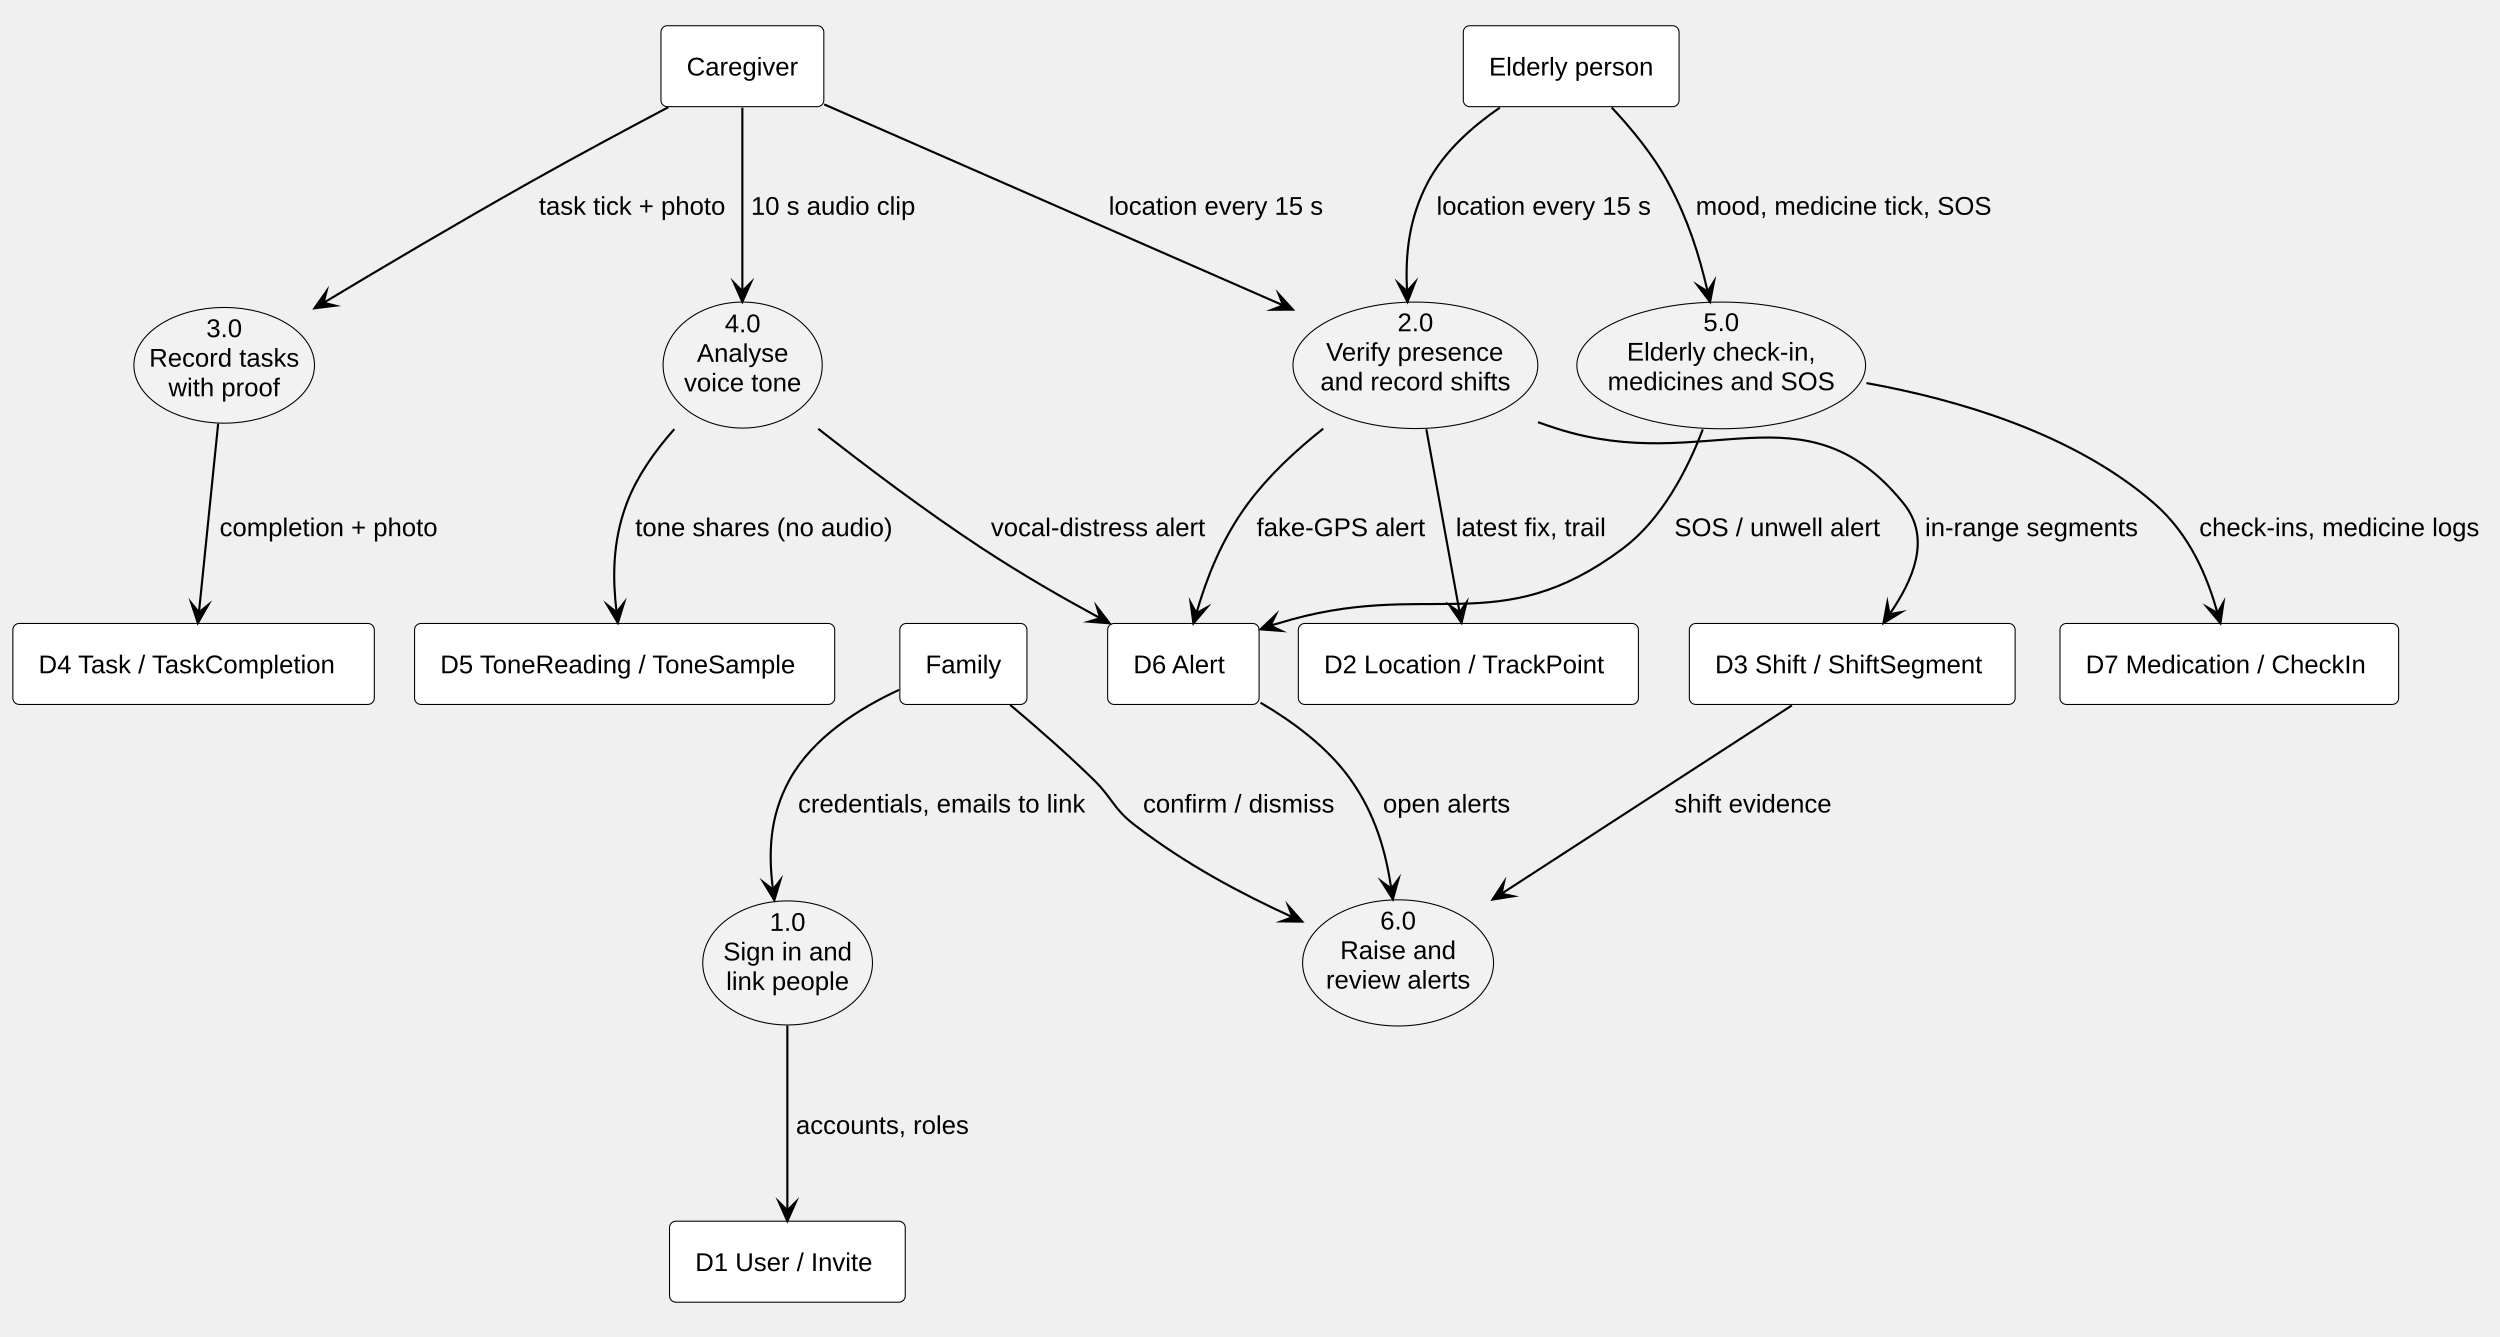
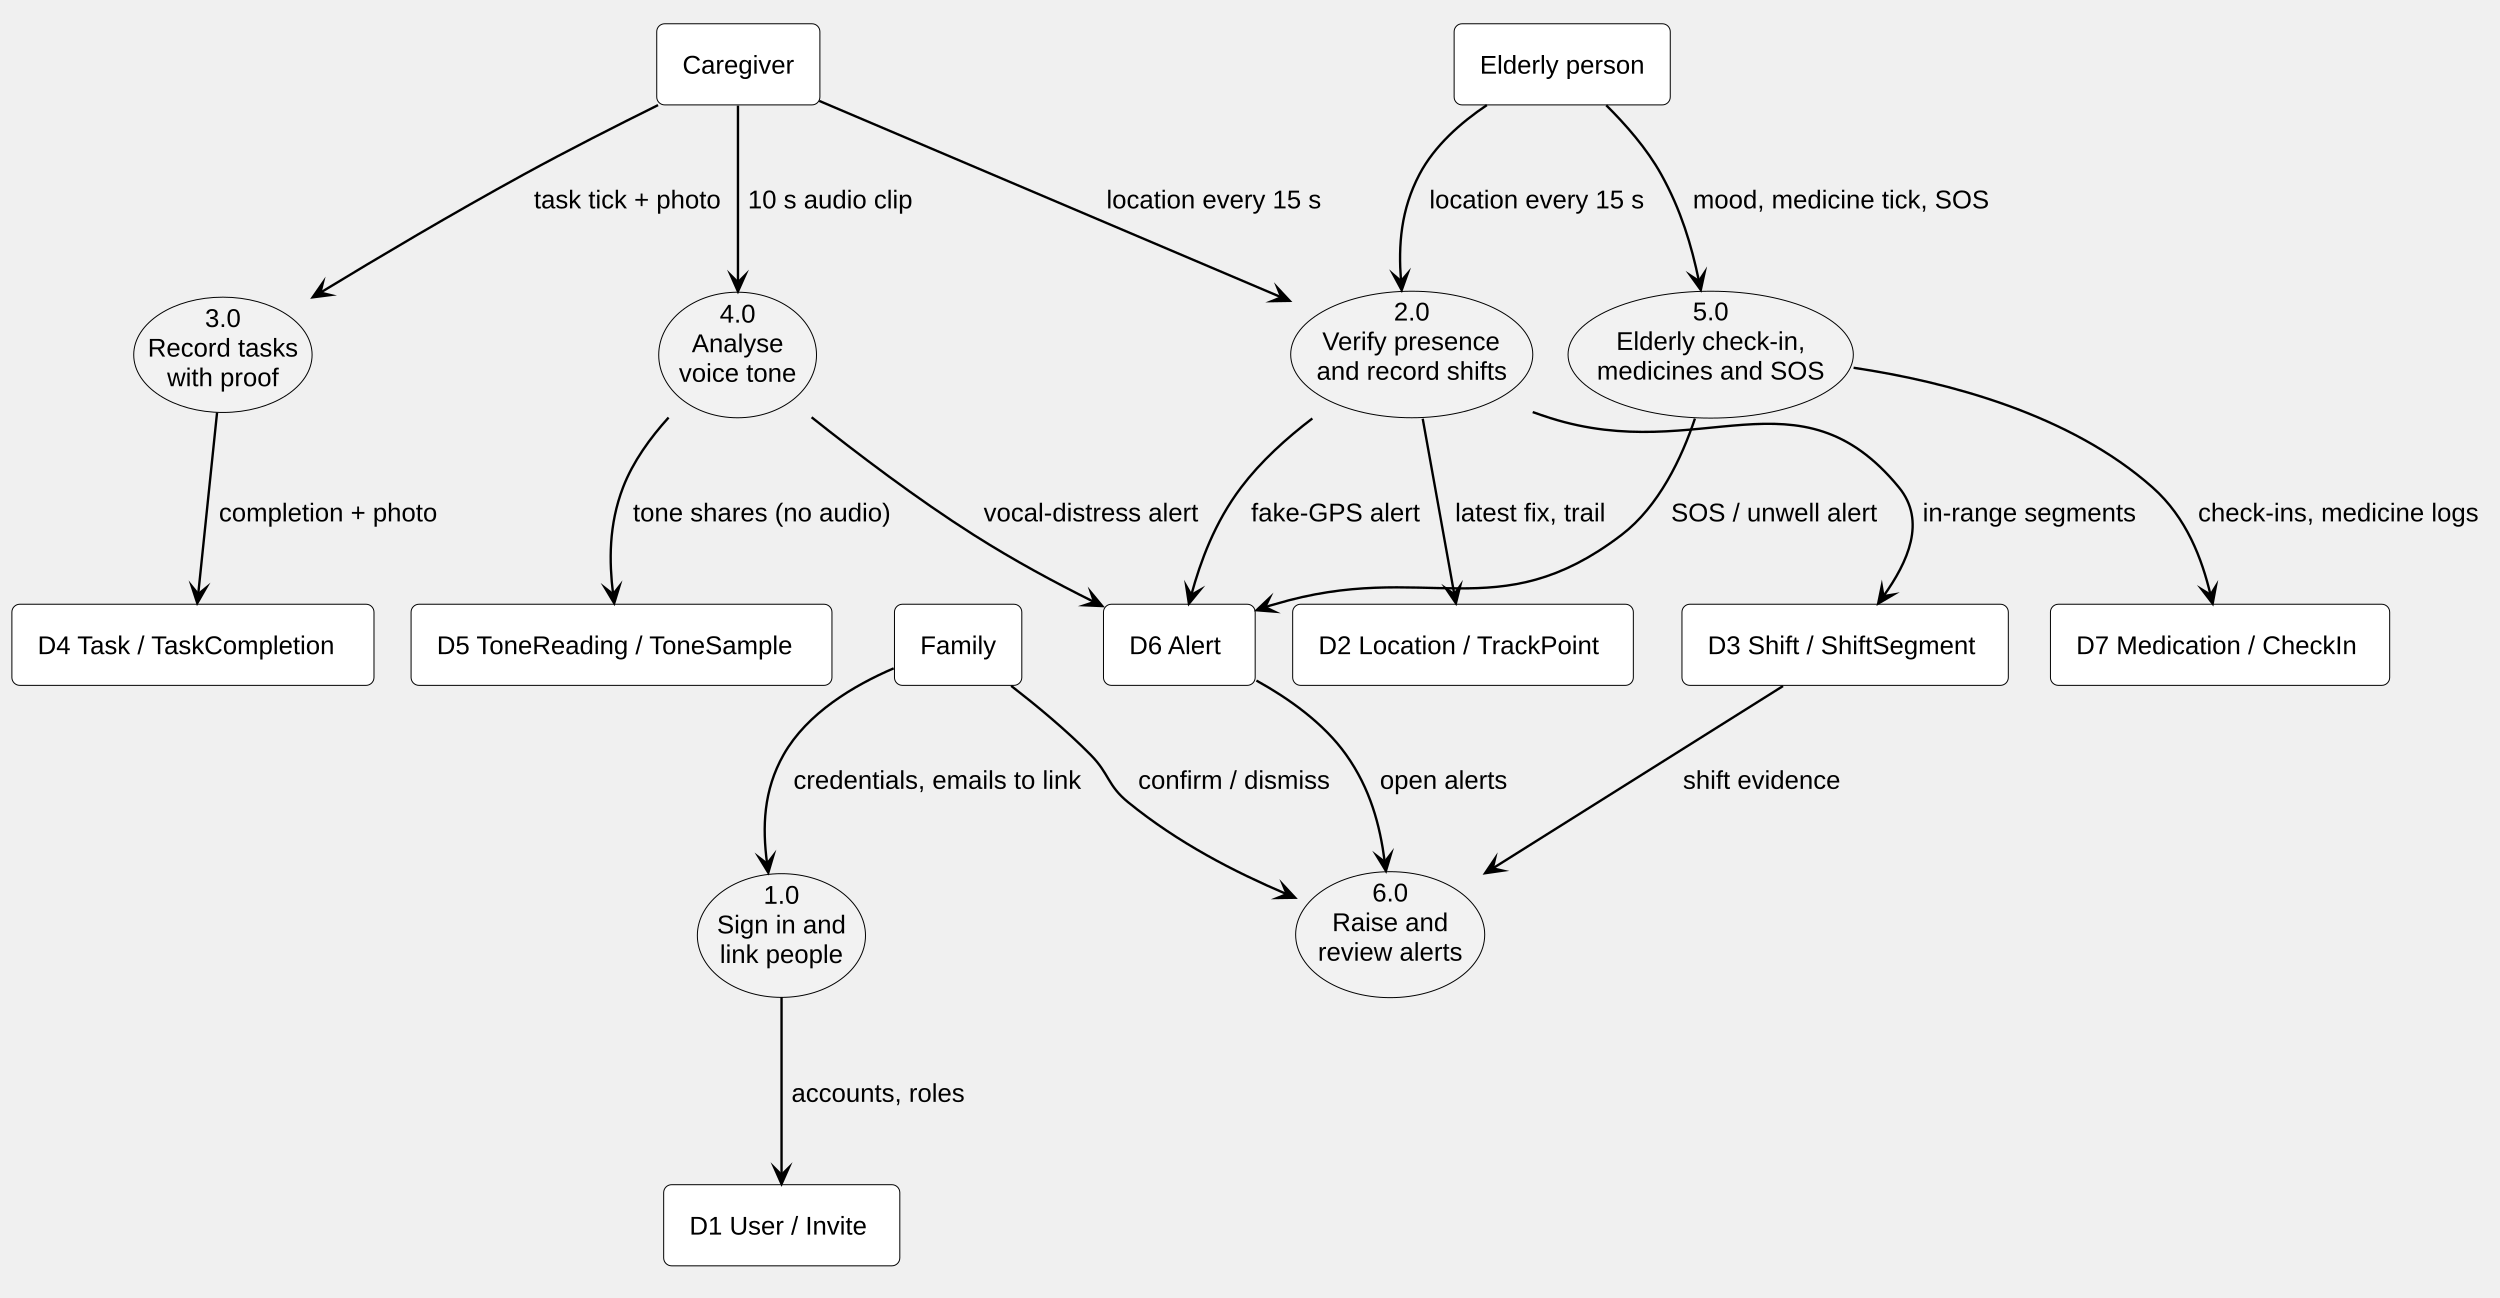
- <svg xmlns="http://www.w3.org/2000/svg" version="1.1" data-diagram-type="DESCRIPTION" style="width:2431px;height:1300px;background:#FFFFFF;" width="2431.25px" height="1300px" viewBox="0 0 2431 1300" zoomAndPan="magnify" preserveAspectRatio="none" contentStyleType="text/css">
+ <svg xmlns="http://www.w3.org/2000/svg" version="1.1" data-diagram-type="DESCRIPTION" style="width:2629px;height:1364px;background:#FFFFFF;" width="2629.167px" height="1364.583px" viewBox="0 0 2629 1364" zoomAndPan="magnify" preserveAspectRatio="none" contentStyleType="text/css">
  <defs />
  <g font-family="sans-serif" lengthAdjust="spacing">
    <g class="entity" data-qualified-name="F" id="ent0001" data-source-line="7">
-       <rect x="875" y="606.25" width="123.608" height="78.748" fill="#FFF" style="stroke:#000;stroke-width:1.042;" rx="6.25" ry="6.25" />
-       <text x="900" y="654.7" fill="#000" font-size="25" textLength="73.608" font-family="Arial">Family</text>
+       <rect x="940.625" y="635.417" width="133.909" height="85.31" fill="#FFF" style="stroke:#000;stroke-width:1.042;" rx="8.333" ry="8.333" />
+       <text x="967.708" y="687.904" fill="#000" font-size="27.083" textLength="79.742" font-family="Arial">Family</text>
    </g>
    <g class="entity" data-qualified-name="C" id="ent0002" data-source-line="8">
-       <rect x="642.708" y="25" width="158.374" height="78.748" fill="#FFF" style="stroke:#000;stroke-width:1.042;" rx="6.25" ry="6.25" />
-       <text x="667.708" y="73.45" fill="#000" font-size="25" textLength="108.374" font-family="Arial">Caregiver</text>
+       <rect x="690.625" y="25" width="171.572" height="85.31" fill="#FFF" style="stroke:#000;stroke-width:1.042;" rx="8.333" ry="8.333" />
+       <text x="717.708" y="77.487" fill="#000" font-size="27.083" textLength="117.405" font-family="Arial">Caregiver</text>
    </g>
    <g class="entity" data-qualified-name="E" id="ent0003" data-source-line="9">
-       <rect x="1422.917" y="25" width="209.802" height="78.748" fill="#FFF" style="stroke:#000;stroke-width:1.042;" rx="6.25" ry="6.25" />
-       <text x="1447.917" y="73.45" fill="#000" font-size="25" textLength="159.802" font-family="Arial">Elderly person</text>
+       <rect x="1529.167" y="25" width="227.286" height="85.31" fill="#FFF" style="stroke:#000;stroke-width:1.042;" rx="8.333" ry="8.333" />
+       <text x="1556.25" y="77.487" fill="#000" font-size="27.083" textLength="173.119" font-family="Arial">Elderly person</text>
    </g>
    <g class="entity" data-qualified-name="P1" id="ent0004" data-source-line="11">
-       <ellipse cx="765.863" cy="936.359" rx="82.53" ry="60.317" fill="#F2F2F2" style="stroke:#000;stroke-width:1.042;" />
-       <text x="748.487" y="905.169" fill="#000" font-size="25" textLength="34.753" font-family="Arial">1.0</text>
-       <text x="703.315" y="933.917" fill="#000" font-size="25" textLength="125.098" font-family="Arial">Sign in and</text>
-       <text x="706.098" y="962.664" fill="#000" font-size="25" textLength="119.531" font-family="Arial">link people</text>
+       <ellipse cx="821.744" cy="983.797" rx="88.411" ry="65.047" fill="#F2F2F2" style="stroke:#000;stroke-width:1.042;" />
+       <text x="802.919" y="950.416" fill="#000" font-size="27.083" textLength="37.65" font-family="Arial">1.0</text>
+       <text x="753.983" y="981.559" fill="#000" font-size="27.083" textLength="135.522" font-family="Arial">Sign in and</text>
+       <text x="756.998" y="1012.702" fill="#000" font-size="27.083" textLength="129.492" font-family="Arial">link people</text>
    </g>
    <g class="entity" data-qualified-name="P2" id="ent0005" data-source-line="12">
-       <ellipse cx="1376.337" cy="355.231" rx="119.045" ry="61.481" fill="#F2F2F2" style="stroke:#000;stroke-width:1.042;" />
-       <text x="1358.96" y="322.115" fill="#000" font-size="25" textLength="34.753" font-family="Arial">2.0</text>
-       <text x="1289.49" y="350.863" fill="#000" font-size="25" textLength="173.694" font-family="Arial">Verify presence</text>
-       <text x="1283.929" y="379.61" fill="#000" font-size="25" textLength="184.814" font-family="Arial">and record shifts</text>
+       <ellipse cx="1484.585" cy="372.778" rx="127.294" ry="66.528" fill="#F2F2F2" style="stroke:#000;stroke-width:1.042;" />
+       <text x="1465.76" y="337.085" fill="#000" font-size="27.083" textLength="37.65" font-family="Arial">2.0</text>
+       <text x="1390.501" y="368.228" fill="#000" font-size="27.083" textLength="188.168" font-family="Arial">Verify presence</text>
+       <text x="1384.477" y="399.371" fill="#000" font-size="27.083" textLength="200.216" font-family="Arial">and record shifts</text>
    </g>
    <g class="entity" data-qualified-name="P3" id="ent0006" data-source-line="13">
-       <ellipse cx="218.015" cy="355.223" rx="87.806" ry="56.265" fill="#F2F2F2" style="stroke:#000;stroke-width:1.042;" />
-       <text x="200.638" y="327.813" fill="#000" font-size="25" textLength="34.753" font-family="Arial">3.0</text>
-       <text x="145.072" y="356.56" fill="#000" font-size="25" textLength="145.886" font-family="Arial">Record tasks</text>
-       <text x="163.822" y="385.308" fill="#000" font-size="25" textLength="108.386" font-family="Arial">with proof</text>
+       <ellipse cx="234.412" cy="373.122" rx="93.787" ry="60.622" fill="#F2F2F2" style="stroke:#000;stroke-width:1.042;" />
+       <text x="215.587" y="343.874" fill="#000" font-size="27.083" textLength="37.65" font-family="Arial">3.0</text>
+       <text x="155.39" y="375.017" fill="#000" font-size="27.083" textLength="158.043" font-family="Arial">Record tasks</text>
+       <text x="175.703" y="406.16" fill="#000" font-size="27.083" textLength="117.418" font-family="Arial">with proof</text>
    </g>
    <g class="entity" data-qualified-name="P4" id="ent0007" data-source-line="14">
-       <ellipse cx="722.162" cy="354.999" rx="77.37" ry="61.249" fill="#F2F2F2" style="stroke:#000;stroke-width:1.042;" />
-       <text x="704.785" y="323.123" fill="#000" font-size="25" textLength="34.753" font-family="Arial">4.0</text>
-       <text x="677.692" y="351.87" fill="#000" font-size="25" textLength="88.94" font-family="Arial">Analyse</text>
-       <text x="665.18" y="380.618" fill="#000" font-size="25" textLength="113.965" font-family="Arial">voice tone</text>
+       <ellipse cx="775.674" cy="373.312" rx="82.966" ry="66.02" fill="#F2F2F2" style="stroke:#000;stroke-width:1.042;" />
+       <text x="756.849" y="339.221" fill="#000" font-size="27.083" textLength="37.65" font-family="Arial">4.0</text>
+       <text x="727.498" y="370.364" fill="#000" font-size="27.083" textLength="96.352" font-family="Arial">Analyse</text>
+       <text x="713.943" y="401.507" fill="#000" font-size="27.083" textLength="123.462" font-family="Arial">voice tone</text>
    </g>
    <g class="entity" data-qualified-name="P5" id="ent0008" data-source-line="15">
-       <ellipse cx="1673.717" cy="355.329" rx="140.384" ry="61.579" fill="#F2F2F2" style="stroke:#000;stroke-width:1.042;" />
-       <text x="1656.34" y="321.922" fill="#000" font-size="25" textLength="34.753" font-family="Arial">5.0</text>
-       <text x="1582.018" y="350.67" fill="#000" font-size="25" textLength="183.398" font-family="Arial">Elderly check-in,</text>
-       <text x="1563.243" y="379.417" fill="#000" font-size="25" textLength="220.947" font-family="Arial">medicines and SOS</text>
+       <ellipse cx="1798.958" cy="372.96" rx="149.999" ry="66.71" fill="#F2F2F2" style="stroke:#000;stroke-width:1.042;" />
+       <text x="1780.133" y="336.872" fill="#000" font-size="27.083" textLength="37.65" font-family="Arial">5.0</text>
+       <text x="1699.617" y="368.015" fill="#000" font-size="27.083" textLength="198.682" font-family="Arial">Elderly check-in,</text>
+       <text x="1679.278" y="399.159" fill="#000" font-size="27.083" textLength="239.36" font-family="Arial">medicines and SOS</text>
    </g>
    <g class="entity" data-qualified-name="P6" id="ent0009" data-source-line="16">
-       <ellipse cx="1359.499" cy="936.335" rx="92.832" ry="61.335" fill="#F2F2F2" style="stroke:#000;stroke-width:1.042;" />
-       <text x="1342.122" y="903.827" fill="#000" font-size="25" textLength="34.753" font-family="Arial">6.0</text>
-       <text x="1303.212" y="932.574" fill="#000" font-size="25" textLength="112.573" font-family="Arial">Raise and</text>
-       <text x="1289.339" y="961.322" fill="#000" font-size="25" textLength="140.32" font-family="Arial">review alerts</text>
+       <ellipse cx="1461.908" cy="982.901" rx="99.408" ry="66.234" fill="#F2F2F2" style="stroke:#000;stroke-width:1.042;" />
+       <text x="1443.083" y="948.006" fill="#000" font-size="27.083" textLength="37.65" font-family="Arial">6.0</text>
+       <text x="1400.931" y="979.149" fill="#000" font-size="27.083" textLength="121.954" font-family="Arial">Raise and</text>
+       <text x="1385.901" y="1010.292" fill="#000" font-size="27.083" textLength="152.013" font-family="Arial">review alerts</text>
    </g>
    <g class="entity" data-qualified-name="D1" id="ent0010" data-source-line="18">
-       <rect x="651.042" y="1187.5" width="229.224" height="78.748" fill="#FFF" style="stroke:#000;stroke-width:1.042;" rx="6.25" ry="6.25" />
-       <text x="676.042" y="1235.95" fill="#000" font-size="25" textLength="179.224" font-family="Arial">D1  User / Invite</text>
+       <rect x="697.917" y="1245.833" width="248.326" height="85.31" fill="#FFF" style="stroke:#000;stroke-width:1.042;" rx="8.333" ry="8.333" />
+       <text x="725" y="1298.321" fill="#000" font-size="27.083" textLength="194.159" font-family="Arial">D1  User / Invite</text>
    </g>
    <g class="entity" data-qualified-name="D2" id="ent0011" data-source-line="19">
-       <rect x="1262.5" y="606.25" width="330.688" height="78.748" fill="#FFF" style="stroke:#000;stroke-width:1.042;" rx="6.25" ry="6.25" />
-       <text x="1287.5" y="654.7" fill="#000" font-size="25" textLength="280.688" font-family="Arial">D2  Location / TrackPoint</text>
+       <rect x="1359.375" y="635.417" width="358.246" height="85.31" fill="#FFF" style="stroke:#000;stroke-width:1.042;" rx="8.333" ry="8.333" />
+       <text x="1386.458" y="687.904" fill="#000" font-size="27.083" textLength="304.079" font-family="Arial">D2  Location / TrackPoint</text>
    </g>
    <g class="entity" data-qualified-name="D3" id="ent0012" data-source-line="20">
-       <rect x="1642.708" y="606.25" width="316.797" height="78.748" fill="#FFF" style="stroke:#000;stroke-width:1.042;" rx="6.25" ry="6.25" />
-       <text x="1667.708" y="654.7" fill="#000" font-size="25" textLength="266.797" font-family="Arial">D3  Shift / ShiftSegment</text>
+       <rect x="1768.75" y="635.417" width="343.197" height="85.31" fill="#FFF" style="stroke:#000;stroke-width:1.042;" rx="8.333" ry="8.333" />
+       <text x="1795.833" y="687.904" fill="#000" font-size="27.083" textLength="289.03" font-family="Arial">D3  Shift / ShiftSegment</text>
    </g>
    <g class="entity" data-qualified-name="D4" id="ent0013" data-source-line="21">
-       <rect x="12.5" y="606.25" width="351.489" height="78.748" fill="#FFF" style="stroke:#000;stroke-width:1.042;" rx="6.25" ry="6.25" />
-       <text x="37.5" y="654.7" fill="#000" font-size="25" textLength="301.489" font-family="Arial">D4  Task / TaskCompletion</text>
+       <rect x="12.5" y="635.417" width="380.78" height="85.31" fill="#FFF" style="stroke:#000;stroke-width:1.042;" rx="8.333" ry="8.333" />
+       <text x="39.583" y="687.904" fill="#000" font-size="27.083" textLength="326.613" font-family="Arial">D4  Task / TaskCompletion</text>
    </g>
    <g class="entity" data-qualified-name="D5" id="ent0014" data-source-line="22">
-       <rect x="403.125" y="606.25" width="408.545" height="78.748" fill="#FFF" style="stroke:#000;stroke-width:1.042;" rx="6.25" ry="6.25" />
-       <text x="428.125" y="654.7" fill="#000" font-size="25" textLength="358.545" font-family="Arial">D5  ToneReading / ToneSample</text>
+       <rect x="432.292" y="635.417" width="442.59" height="85.31" fill="#FFF" style="stroke:#000;stroke-width:1.042;" rx="8.333" ry="8.333" />
+       <text x="459.375" y="687.904" fill="#000" font-size="27.083" textLength="388.424" font-family="Arial">D5  ToneReading / ToneSample</text>
    </g>
    <g class="entity" data-qualified-name="D6" id="ent0015" data-source-line="23">
-       <rect x="1077.083" y="606.25" width="147.253" height="78.748" fill="#FFF" style="stroke:#000;stroke-width:1.042;" rx="6.25" ry="6.25" />
-       <text x="1102.083" y="654.7" fill="#000" font-size="25" textLength="97.253" font-family="Arial">D6  Alert</text>
+       <rect x="1160.417" y="635.417" width="159.525" height="85.31" fill="#FFF" style="stroke:#000;stroke-width:1.042;" rx="8.333" ry="8.333" />
+       <text x="1187.5" y="687.904" fill="#000" font-size="27.083" textLength="105.358" font-family="Arial">D6  Alert</text>
    </g>
    <g class="entity" data-qualified-name="D7" id="ent0016" data-source-line="24">
-       <rect x="2003.125" y="606.25" width="329.297" height="78.748" fill="#FFF" style="stroke:#000;stroke-width:1.042;" rx="6.25" ry="6.25" />
-       <text x="2028.125" y="654.7" fill="#000" font-size="25" textLength="279.297" font-family="Arial">D7  Medication / CheckIn</text>
+       <rect x="2156.25" y="635.417" width="356.738" height="85.31" fill="#FFF" style="stroke:#000;stroke-width:1.042;" rx="8.333" ry="8.333" />
+       <text x="2183.333" y="687.904" fill="#000" font-size="27.083" textLength="302.572" font-family="Arial">D7  Medication / CheckIn</text>
    </g>
    <g class="link" data-entity-1="ent0001" data-entity-2="ent0004" id="lnk17" data-link-type="dependency">
-       <polygon points="752.963,875.378,758.85,855.722,751.641,865.046,742.318,857.837,752.963,875.378" fill="#000" style="stroke:#000;stroke-width:2.083;stroke-linejoin:miter;stroke-miterlimit:10;" />
-       <path d="M874.23,670.826 C836.12,688.451 790.435,716.891 767.708,758.333 C748.309,793.709 747.039,829.075 751.641,865.046" style="stroke:#000;stroke-width:2.083;" fill="none" />
-       <text x="776.042" y="790.116" fill="#000" font-size="25" textLength="279.285" font-family="Arial">credentials, emails to link</text>
+       <polygon points="808.005,918.235,813.817,898.557,806.644,907.908,797.294,900.734,808.005,918.235" fill="#000" style="stroke:#000;stroke-width:2.083;stroke-linejoin:miter;stroke-miterlimit:10;" />
+       <path d="M939.783,702.825 C898.42,720.564 848.795,749.732 823.958,793.75 C802.842,831.175 801.587,869.529 806.644,907.908" style="stroke:#000;stroke-width:2.5;" fill="none" />
+       <text x="834.375" y="829.571" fill="#000" font-size="27.083" textLength="302.558" font-family="Arial">credentials, emails to link</text>
    </g>
    <g class="link" data-entity-1="ent0002" data-entity-2="ent0005" id="lnk18" data-link-type="dependency">
-       <polygon points="1257.219,301.093,1243.386,285.938,1247.677,296.914,1236.7,301.205,1257.219,301.093" fill="#000" style="stroke:#000;stroke-width:2.083;stroke-linejoin:miter;stroke-miterlimit:10;" />
-       <path d="M801.435,101.506 C915.162,151.307 1115.494,239.032 1247.677,296.914" style="stroke:#000;stroke-width:2.083;" fill="none" />
-       <text x="1078.125" y="208.866" fill="#000" font-size="25" textLength="208.447" font-family="Arial">location every 15 s</text>
+       <polygon points="1356.713,316.577,1342.716,301.574,1347.126,312.503,1336.197,316.913,1356.713,316.577" fill="#000" style="stroke:#000;stroke-width:2.083;stroke-linejoin:miter;stroke-miterlimit:10;" />
+       <path d="M861.483,106.104 C984.75,158.493 1203.786,251.583 1347.126,312.503" style="stroke:#000;stroke-width:2.5;" fill="none" />
+       <text x="1163.542" y="219.154" fill="#000" font-size="27.083" textLength="225.818" font-family="Arial">location every 15 s</text>
    </g>
    <g class="link" data-entity-1="ent0003" data-entity-2="ent0005" id="lnk19" data-link-type="dependency">
-       <polygon points="1368.657,293.58,1376.088,274.454,1368.161,283.175,1359.44,275.248,1368.657,293.58" fill="#000" style="stroke:#000;stroke-width:2.083;stroke-linejoin:miter;stroke-miterlimit:10;" />
-       <path d="M1458.475,104.623 C1431.921,122.87 1404.279,147.307 1388.542,177.083 C1369.786,212.57 1366.456,247.431 1368.161,283.175" style="stroke:#000;stroke-width:2.083;" fill="none" />
-       <text x="1396.875" y="208.866" fill="#000" font-size="25" textLength="208.447" font-family="Arial">location every 15 s</text>
+       <polygon points="1474.062,305.657,1480.955,286.331,1473.275,295.27,1464.336,287.59,1474.062,305.657" fill="#000" style="stroke:#000;stroke-width:2.083;stroke-linejoin:miter;stroke-miterlimit:10;" />
+       <path d="M1563.567,110.538 C1536.221,128.885 1508.503,153.262 1492.708,183.333 C1473.162,220.546 1470.412,257.479 1473.275,295.27" style="stroke:#000;stroke-width:2.5;" fill="none" />
+       <text x="1503.125" y="219.154" fill="#000" font-size="27.083" textLength="225.818" font-family="Arial">location every 15 s</text>
    </g>
    <g class="link" data-entity-1="ent0002" data-entity-2="ent0006" id="lnk20" data-link-type="dependency">
-       <polygon points="305.785,299.761,326.15,297.254,314.716,294.399,317.571,282.965,305.785,299.761" fill="#000" style="stroke:#000;stroke-width:2.083;stroke-linejoin:miter;stroke-miterlimit:10;" />
-       <path d="M649.882,104.255 C610.08,125.274 559.869,152.183 515.625,177.083 C444.423,217.156 373.724,258.974 314.716,294.399" style="stroke:#000;stroke-width:2.083;" fill="none" />
-       <text x="523.958" y="208.866" fill="#000" font-size="25" textLength="181.348" font-family="Arial">task tick + photo</text>
+       <polygon points="328.336,312.95,348.688,310.344,337.24,307.545,340.039,296.097,328.336,312.95" fill="#000" style="stroke:#000;stroke-width:2.083;stroke-linejoin:miter;stroke-miterlimit:10;" />
+       <path d="M692.001,110.527 C649.412,131.592 597.095,158.116 551.042,183.333 C475.107,224.912 399.745,269.599 337.24,307.545" style="stroke:#000;stroke-width:2.5;" fill="none" />
+       <text x="561.458" y="219.154" fill="#000" font-size="27.083" textLength="196.46" font-family="Arial">task tick + photo</text>
    </g>
    <g class="link" data-entity-1="ent0002" data-entity-2="ent0007" id="lnk21" data-link-type="dependency">
-       <polygon points="721.875,293.465,730.208,274.715,721.875,283.048,713.542,274.715,721.875,293.465" fill="#000" style="stroke:#000;stroke-width:2.083;stroke-linejoin:miter;stroke-miterlimit:10;" />
-       <path d="M721.875,104.706 C721.875,152.951 721.875,226.266 721.875,283.048" style="stroke:#000;stroke-width:2.083;" fill="none" />
-       <text x="730.208" y="208.866" fill="#000" font-size="25" textLength="159.827" font-family="Arial">10 s audio clip</text>
+       <polygon points="776.042,307.005,784.375,288.255,776.042,296.588,767.708,288.255,776.042,307.005" fill="#000" style="stroke:#000;stroke-width:2.083;stroke-linejoin:miter;stroke-miterlimit:10;" />
+       <path d="M776.042,111.019 C776.042,161.583 776.042,237.43 776.042,296.588" style="stroke:#000;stroke-width:2.5;" fill="none" />
+       <text x="786.458" y="219.154" fill="#000" font-size="27.083" textLength="173.146" font-family="Arial">10 s audio clip</text>
    </g>
    <g class="link" data-entity-1="ent0003" data-entity-2="ent0008" id="lnk22" data-link-type="dependency">
-       <polygon points="1662.852,293.653,1666.758,273.51,1660.511,283.503,1650.518,277.256,1662.852,293.653" fill="#000" style="stroke:#000;stroke-width:2.083;stroke-linejoin:miter;stroke-miterlimit:10;" />
-       <path d="M1567.234,104.571 C1586.022,124.62 1607.519,150.54 1621.875,177.083 C1641.587,213.528 1652.368,248.205 1660.511,283.503" style="stroke:#000;stroke-width:2.083;" fill="none" />
-       <text x="1648.958" y="208.866" fill="#000" font-size="25" textLength="287.61" font-family="Arial">mood, medicine tick, SOS</text>
+       <polygon points="1788.655,305.442,1793,285.389,1786.536,295.243,1776.682,288.779,1788.655,305.442" fill="#000" style="stroke:#000;stroke-width:2.083;stroke-linejoin:miter;stroke-miterlimit:10;" />
+       <path d="M1689.113,110.701 C1709.41,130.79 1731.947,156.434 1746.875,183.333 C1767.86,221.145 1778.761,257.821 1786.536,295.243" style="stroke:#000;stroke-width:2.5;" fill="none" />
+       <text x="1780.208" y="219.154" fill="#000" font-size="27.083" textLength="311.577" font-family="Arial">mood, medicine tick, SOS</text>
    </g>
    <g class="link" data-entity-1="ent0001" data-entity-2="ent0009" id="lnk23" data-link-type="dependency">
-       <polygon points="1266.315,896.168,1252.721,880.798,1256.839,891.841,1245.797,895.959,1266.315,896.168" fill="#000" style="stroke:#000;stroke-width:2.083;stroke-linejoin:miter;stroke-miterlimit:10;" />
-       <path d="M982.333,685.478 C1007.033,706.266 1037.658,732.965 1063.542,758.333 C1082.269,776.688 1082.345,786.09 1103.125,802.083 C1152.918,840.407 1206,868.622 1256.839,891.841" style="stroke:#000;stroke-width:2.083;" fill="none" />
-       <text x="1111.458" y="790.116" fill="#000" font-size="25" textLength="186.133" font-family="Arial">confirm / dismiss</text>
+       <polygon points="1362.423,944.262,1348.449,929.238,1352.842,940.173,1341.907,944.567,1362.423,944.262" fill="#000" style="stroke:#000;stroke-width:2.083;stroke-linejoin:miter;stroke-miterlimit:10;" />
+       <path d="M1063.352,721.271 C1089.841,741.784 1121.203,767.736 1146.875,793.75 C1166.783,813.924 1164.462,825.875 1186.458,843.75 C1239.068,886.503 1297.578,916.588 1352.842,940.173" style="stroke:#000;stroke-width:2.5;" fill="none" />
+       <text x="1196.875" y="829.571" fill="#000" font-size="27.083" textLength="201.644" font-family="Arial">confirm / dismiss</text>
    </g>
    <g class="link" data-entity-1="ent0004" data-entity-2="ent0010" id="lnk24" data-link-type="dependency">
-       <polygon points="765.625,1187.39,773.958,1168.64,765.625,1176.973,757.292,1168.64,765.625,1187.39" fill="#000" style="stroke:#000;stroke-width:2.083;stroke-linejoin:miter;stroke-miterlimit:10;" />
-       <path d="M765.625,997.202 C765.625,1054.165 765.625,1128.514 765.625,1176.973" style="stroke:#000;stroke-width:2.083;" fill="none" />
-       <text x="773.958" y="1102.616" fill="#000" font-size="25" textLength="168.14" font-family="Arial">accounts, roles</text>
+       <polygon points="821.875,1245.575,830.208,1226.825,821.875,1235.158,813.542,1226.825,821.875,1245.575" fill="#000" style="stroke:#000;stroke-width:2.083;stroke-linejoin:miter;stroke-miterlimit:10;" />
+       <path d="M821.875,1048.525 C821.875,1107.835 821.875,1184.437 821.875,1235.158" style="stroke:#000;stroke-width:2.5;" fill="none" />
+       <text x="832.292" y="1158.737" fill="#000" font-size="27.083" textLength="182.151" font-family="Arial">accounts, roles</text>
    </g>
    <g class="link" data-entity-1="ent0005" data-entity-2="ent0011" id="lnk25" data-link-type="dependency">
-       <polygon points="1421.204,605.685,1426.049,585.747,1419.341,595.436,1409.651,588.728,1421.204,605.685" fill="#000" style="stroke:#000;stroke-width:2.083;stroke-linejoin:miter;stroke-miterlimit:10;" />
-       <path d="M1386.96,417.343 C1397.281,474.108 1410.588,547.298 1419.341,595.436" style="stroke:#000;stroke-width:2.083;" fill="none" />
-       <text x="1415.625" y="521.366" fill="#000" font-size="25" textLength="145.874" font-family="Arial">latest fix, trail</text>
+       <polygon points="1531.139,634.898,1536.02,614.968,1529.294,624.646,1519.617,617.92,1531.139,634.898" fill="#000" style="stroke:#000;stroke-width:2.083;stroke-linejoin:miter;stroke-miterlimit:10;" />
+       <path d="M1496.128,440.322 C1506.77,499.463 1520.274,574.517 1529.294,624.646" style="stroke:#000;stroke-width:2.5;" fill="none" />
+       <text x="1530.208" y="548.321" fill="#000" font-size="27.083" textLength="158.03" font-family="Arial">latest fix, trail</text>
    </g>
    <g class="link" data-entity-1="ent0005" data-entity-2="ent0012" id="lnk26" data-link-type="dependency">
-       <polygon points="1831.49,605.89,1848.982,595.164,1837.393,597.307,1835.25,585.719,1831.49,605.89" fill="#000" style="stroke:#000;stroke-width:2.083;stroke-linejoin:miter;stroke-miterlimit:10;" />
-       <path d="M1495.501,410.505 C1501.562,412.692 1507.599,414.762 1513.542,416.667 C1659.678,463.511 1754.665,370.161 1851.042,489.583 C1878.255,523.304 1860.537,563.662 1837.393,597.307" style="stroke:#000;stroke-width:2.083;" fill="none" />
-       <text x="1871.875" y="521.366" fill="#000" font-size="25" textLength="207.056" font-family="Arial">in-range segments</text>
+       <polygon points="1974.769,635.168,1992.444,624.748,1980.82,626.689,1978.879,615.065,1974.769,635.168" fill="#000" style="stroke:#000;stroke-width:2.083;stroke-linejoin:miter;stroke-miterlimit:10;" />
+       <path d="M1611.799,433.336 C1617.979,435.563 1624.137,437.661 1630.208,439.583 C1788.614,489.732 1891.465,384.064 1996.875,512.5 C2026.019,548.01 2006.286,591.012 1980.82,626.689" style="stroke:#000;stroke-width:2.5;" fill="none" />
+       <text x="2021.875" y="548.321" fill="#000" font-size="27.083" textLength="224.31" font-family="Arial">in-range segments</text>
    </g>
    <g class="link" data-entity-1="ent0006" data-entity-2="ent0013" id="lnk27" data-link-type="dependency">
-       <polygon points="192.4,605.856,202.59,588.047,193.455,595.493,186.009,586.358,192.4,605.856" fill="#000" style="stroke:#000;stroke-width:2.083;stroke-linejoin:miter;stroke-miterlimit:10;" />
-       <path d="M212.154,411.847 C206.369,468.662 198.514,545.806 193.455,595.493" style="stroke:#000;stroke-width:2.083;" fill="none" />
-       <text x="213.542" y="521.366" fill="#000" font-size="25" textLength="211.951" font-family="Arial">completion + photo</text>
+       <polygon points="207.404,634.822,217.629,617.032,208.479,624.461,201.051,615.311,207.404,634.822" fill="#000" style="stroke:#000;stroke-width:2.083;stroke-linejoin:miter;stroke-miterlimit:10;" />
+       <path d="M228.276,433.759 C222.13,492.963 213.88,572.434 208.479,624.461" style="stroke:#000;stroke-width:2.5;" fill="none" />
+       <text x="230.208" y="548.321" fill="#000" font-size="27.083" textLength="229.613" font-family="Arial">completion + photo</text>
    </g>
    <g class="link" data-entity-1="ent0007" data-entity-2="ent0014" id="lnk28" data-link-type="dependency">
-       <polygon points="600.809,605.678,606.855,586.07,599.571,595.335,590.306,588.052,600.809,605.678" fill="#000" style="stroke:#000;stroke-width:2.083;stroke-linejoin:miter;stroke-miterlimit:10;" />
-       <path d="M655.706,417.298 C637.149,438.167 619.335,463.051 609.375,489.583 C595.264,527.173 595.736,563.299 599.571,595.335" style="stroke:#000;stroke-width:2.083;" fill="none" />
-       <text x="617.708" y="521.366" fill="#000" font-size="25" textLength="250.159" font-family="Arial">tone shares (no audio)</text>
+       <polygon points="645.959,634.912,651.964,615.291,644.699,624.572,635.419,617.307,645.959,634.912" fill="#000" style="stroke:#000;stroke-width:2.083;stroke-linejoin:miter;stroke-miterlimit:10;" />
+       <path d="M703.086,439.087 C683.848,460.328 665.581,485.505 655.208,512.5 C640.033,551.993 640.557,590.575 644.699,624.572" style="stroke:#000;stroke-width:2.5;" fill="none" />
+       <text x="665.625" y="548.321" fill="#000" font-size="27.083" textLength="271.005" font-family="Arial">tone shares (no audio)</text>
    </g>
    <g class="link" data-entity-1="ent0008" data-entity-2="ent0016" id="lnk29" data-link-type="dependency">
-       <polygon points="2159.151,606.116,2162.094,585.81,2156.33,596.089,2146.05,590.324,2159.151,606.116" fill="#000" style="stroke:#000;stroke-width:2.083;stroke-linejoin:miter;stroke-miterlimit:10;" />
-       <path d="M1814.889,372.493 C1904.076,388.584 2016.843,421.659 2094.792,489.583 C2129.837,520.122 2146.5,561.16 2156.33,596.089" style="stroke:#000;stroke-width:2.083;" fill="none" />
-       <text x="2138.542" y="521.366" fill="#000" font-size="25" textLength="272.339" font-family="Arial">check-ins, medicine logs</text>
+       <polygon points="2326.934,635.325,2330.682,615.152,2324.514,625.193,2314.472,619.024,2326.934,635.325" fill="#000" style="stroke:#000;stroke-width:2.083;stroke-linejoin:miter;stroke-miterlimit:10;" />
+       <path d="M1949.242,386.732 C2048.9,401.712 2176.807,435.671 2263.542,512.5 C2299.674,544.505 2315.652,588.102 2324.514,625.193" style="stroke:#000;stroke-width:2.5;" fill="none" />
+       <text x="2311.458" y="548.321" fill="#000" font-size="27.083" textLength="295.034" font-family="Arial">check-ins, medicine logs</text>
    </g>
    <g class="link" data-entity-1="ent0005" data-entity-2="ent0015" id="lnk30" data-link-type="dependency">
-       <polygon points="1160.5,606.222,1173.737,590.544,1163.409,596.219,1157.733,585.891,1160.5,606.222" fill="#000" style="stroke:#000;stroke-width:2.083;stroke-linejoin:miter;stroke-miterlimit:10;" />
-       <path d="M1286.749,416.797 C1260.59,437.474 1233.646,462.373 1213.542,489.583 C1187.283,525.123 1172.995,563.246 1163.409,596.219" style="stroke:#000;stroke-width:2.083;" fill="none" />
-       <text x="1221.875" y="521.366" fill="#000" font-size="25" textLength="163.953" font-family="Arial">fake-GPS alert</text>
+       <polygon points="1250.108,635.341,1263.108,619.466,1252.866,625.296,1247.036,615.054,1250.108,635.341" fill="#000" style="stroke:#000;stroke-width:2.083;stroke-linejoin:miter;stroke-miterlimit:10;" />
+       <path d="M1380.076,440.045 C1353.02,460.661 1325.748,485.265 1305.208,512.5 C1277.269,549.546 1262.497,590.209 1252.866,625.296" style="stroke:#000;stroke-width:2.5;" fill="none" />
+       <text x="1315.625" y="548.321" fill="#000" font-size="27.083" textLength="177.615" font-family="Arial">fake-GPS alert</text>
    </g>
    <g class="link" data-entity-1="ent0007" data-entity-2="ent0015" id="lnk31" data-link-type="dependency">
-       <polygon points="1078.987,606.108,1066.475,589.846,1069.829,601.144,1058.532,604.498,1078.987,606.108" fill="#000" style="stroke:#000;stroke-width:2.083;stroke-linejoin:miter;stroke-miterlimit:10;" />
-       <path d="M795.702,416.981 C840.715,452.356 900.023,497.188 955.208,533.333 C995.042,559.424 1032.227,580.759 1069.829,601.144" style="stroke:#000;stroke-width:2.083;" fill="none" />
-       <text x="963.542" y="521.366" fill="#000" font-size="25" textLength="208.398" font-family="Arial">vocal-distress alert</text>
+       <polygon points="1159.619,637.576,1146.558,621.751,1150.297,632.927,1139.121,636.666,1159.619,637.576" fill="#000" style="stroke:#000;stroke-width:2.083;stroke-linejoin:miter;stroke-miterlimit:10;" />
+       <path d="M853.488,438.814 C901.221,476.8 964.483,524.788 1023.958,562.5 C1067.355,590.018 1108.811,612.24 1150.297,632.927" style="stroke:#000;stroke-width:2.5;" fill="none" />
+       <text x="1034.375" y="548.321" fill="#000" font-size="27.083" textLength="225.765" font-family="Arial">vocal-distress alert</text>
    </g>
    <g class="link" data-entity-1="ent0008" data-entity-2="ent0015" id="lnk32" data-link-type="dependency">
-       <polygon points="1225.692,611.971,1246.155,613.48,1235.496,608.452,1240.524,597.794,1225.692,611.971" fill="#000" style="stroke:#000;stroke-width:2.083;stroke-linejoin:miter;stroke-miterlimit:10;" />
-       <path d="M1655.816,417.51 C1641.037,456.335 1616.273,504.742 1578.125,533.333 C1456.05,624.826 1388.397,560.993 1242.708,606.25 C1237.125,607.984 1241.213,606.4 1235.496,608.452" style="stroke:#000;stroke-width:2.083;" fill="none" />
-       <text x="1628.125" y="521.366" fill="#000" font-size="25" textLength="200.085" font-family="Arial">SOS / unwell alert</text>
+       <polygon points="1320.933,641.898,1341.39,643.483,1330.751,638.416,1335.818,627.776,1320.933,641.898" fill="#000" style="stroke:#000;stroke-width:2.083;stroke-linejoin:miter;stroke-miterlimit:10;" />
+       <path d="M1782.401,440.168 C1768.544,481.416 1744.543,532.456 1705.208,562.5 C1573.886,662.803 1498.893,587.905 1340.625,635.417 C1334.164,637.356 1337.36,636.071 1330.751,638.416" style="stroke:#000;stroke-width:2.5;" fill="none" />
+       <text x="1757.292" y="548.321" fill="#000" font-size="27.083" textLength="216.759" font-family="Arial">SOS / unwell alert</text>
    </g>
    <g class="link" data-entity-1="ent0015" data-entity-2="ent0009" id="lnk33" data-link-type="dependency">
-       <polygon points="1354.446,874.456,1359.91,854.678,1352.903,864.154,1343.427,857.147,1354.446,874.456" fill="#000" style="stroke:#000;stroke-width:2.083;stroke-linejoin:miter;stroke-miterlimit:10;" />
-       <path d="M1225.712,683.303 C1257.06,701.634 1291.325,726.838 1313.542,758.333 C1337.571,792.399 1347.463,827.837 1352.903,864.154" style="stroke:#000;stroke-width:2.083;" fill="none" />
-       <text x="1344.792" y="790.116" fill="#000" font-size="25" textLength="123.694" font-family="Arial">open alerts</text>
+       <polygon points="1457.527,916.396,1463.343,896.719,1456.168,906.068,1446.819,898.893,1457.527,916.396" fill="#000" style="stroke:#000;stroke-width:2.083;stroke-linejoin:miter;stroke-miterlimit:10;" />
+       <path d="M1321.255,715.679 C1355.056,734.35 1391.93,760.383 1415.625,793.75 C1441.042,829.542 1451.089,867.473 1456.168,906.068" style="stroke:#000;stroke-width:2.5;" fill="none" />
+       <text x="1451.042" y="829.571" fill="#000" font-size="27.083" textLength="134.002" font-family="Arial">open alerts</text>
    </g>
    <g class="link" data-entity-1="ent0012" data-entity-2="ent0009" id="lnk34" data-link-type="dependency">
-       <polygon points="1451.36,874.715,1471.626,871.503,1460.1,869.047,1462.557,857.52,1451.36,874.715" fill="#000" style="stroke:#000;stroke-width:2.083;stroke-linejoin:miter;stroke-miterlimit:10;" />
-       <path d="M1742.392,685.956 C1668.007,734.201 1547.647,812.265 1460.1,869.047" style="stroke:#000;stroke-width:2.083;" fill="none" />
-       <text x="1628.125" y="790.116" fill="#000" font-size="25" textLength="152.869" font-family="Arial">shift evidence</text>
+       <polygon points="1561.26,918.548,1581.57,915.63,1570.081,913.007,1572.704,901.517,1561.26,918.548" fill="#000" style="stroke:#000;stroke-width:2.083;stroke-linejoin:miter;stroke-miterlimit:10;" />
+       <path d="M1875.004,721.436 C1794.009,772.321 1664.285,853.822 1570.081,913.007" style="stroke:#000;stroke-width:2.5;" fill="none" />
+       <text x="1769.792" y="829.571" fill="#000" font-size="27.083" textLength="165.608" font-family="Arial">shift evidence</text>
    </g>
  </g>
</svg>
